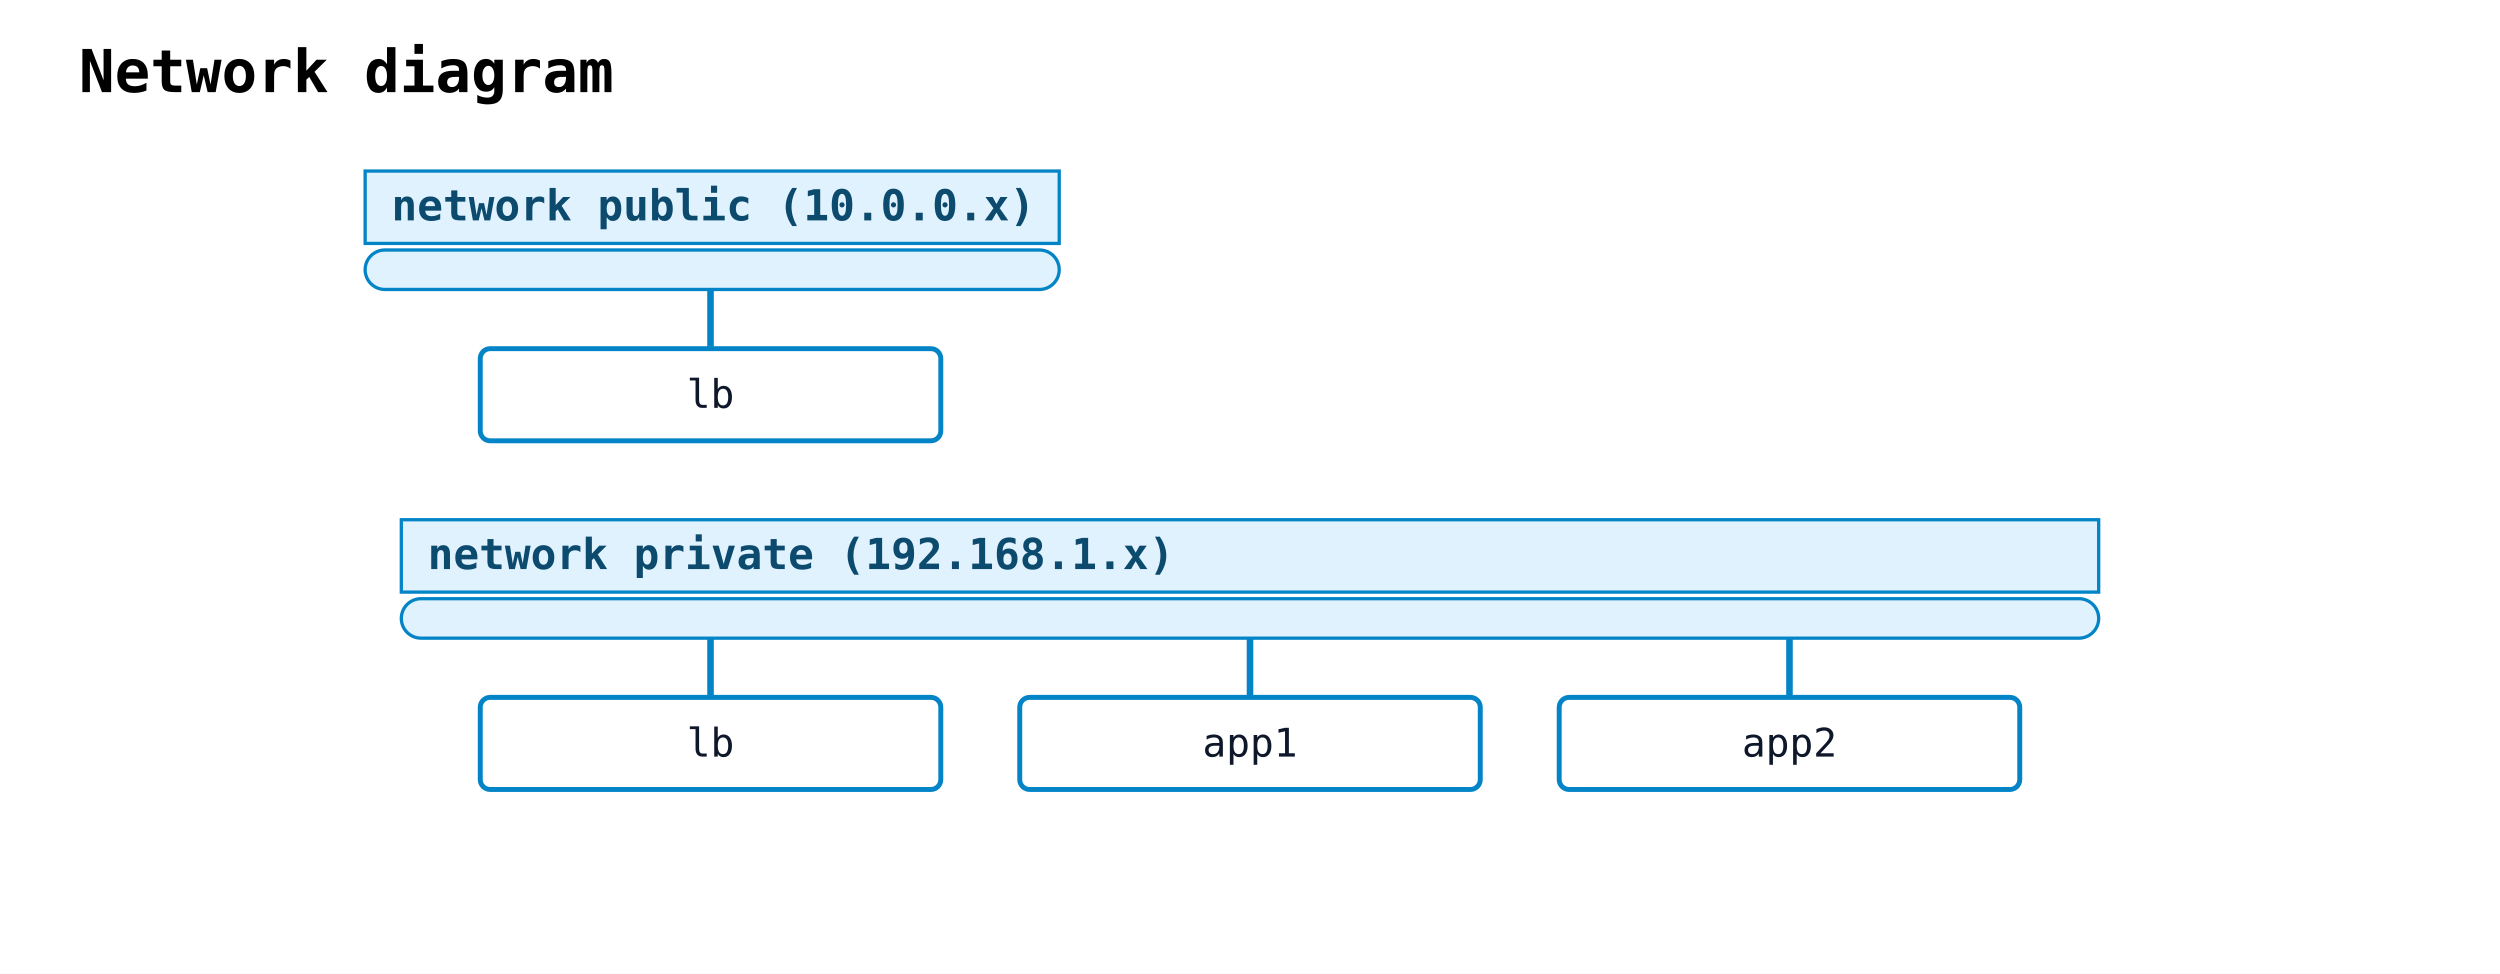
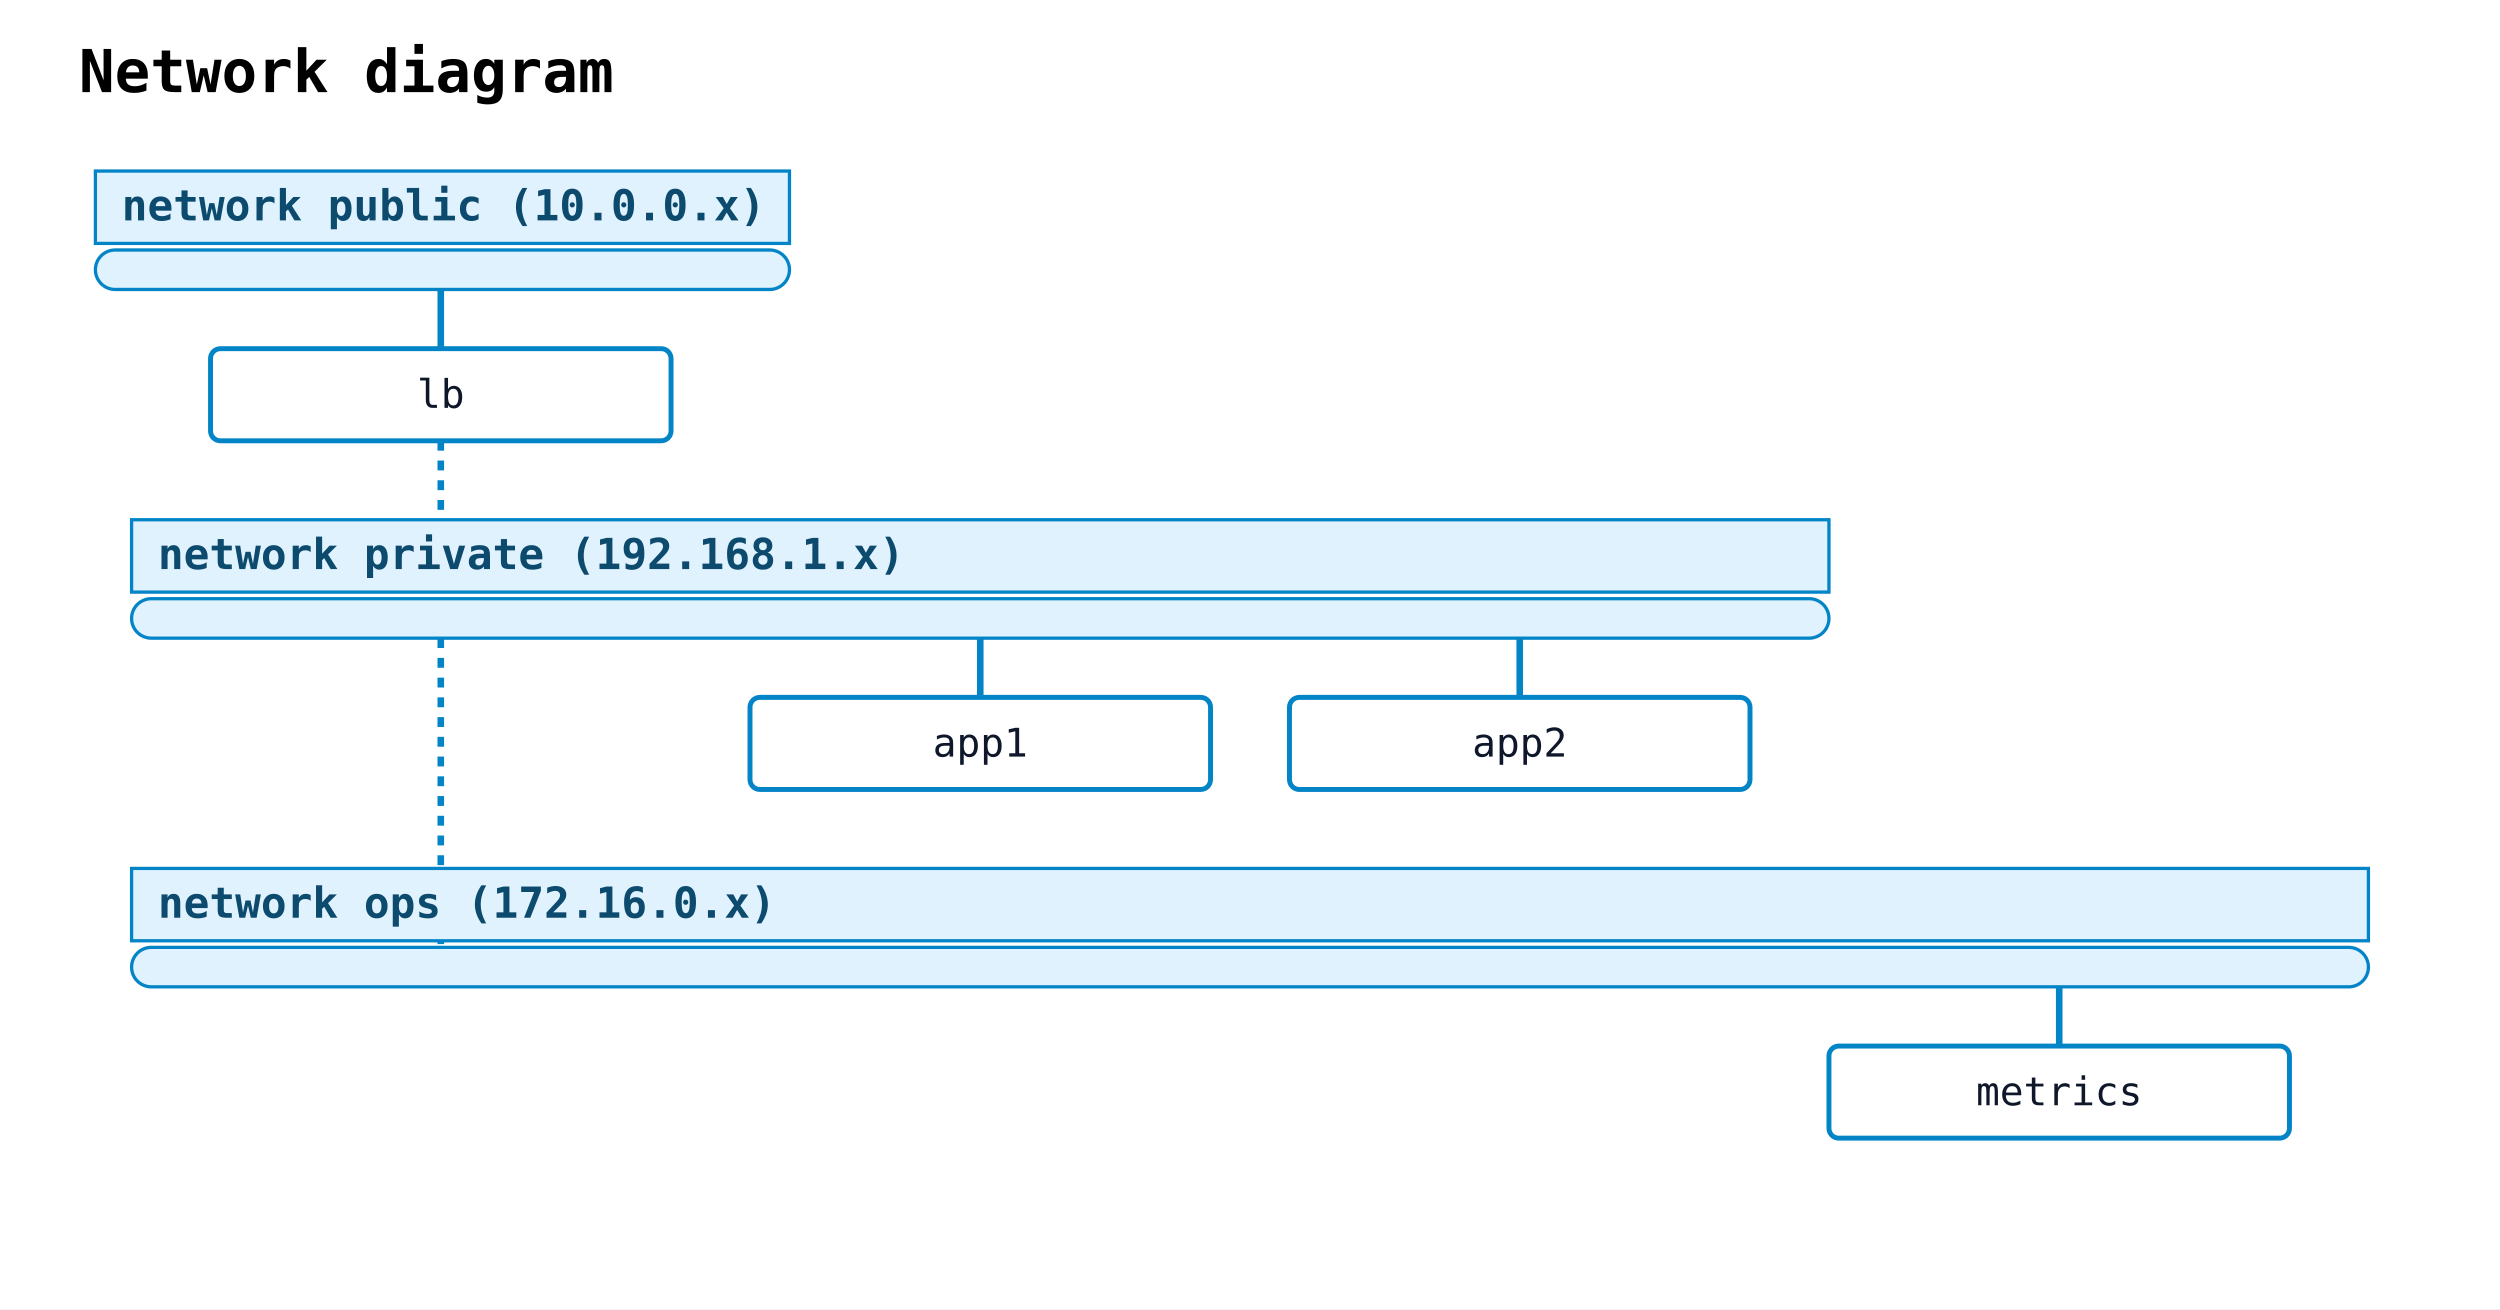
- <svg xmlns="http://www.w3.org/2000/svg" width="760" height="296" viewBox="0 0 760 296">
+ <svg xmlns="http://www.w3.org/2000/svg" width="760" height="398" viewBox="0 0 760 398">
  <rect width="100%" height="100%" fill="white" />
  <text x="24" y="28" font-family="monospace" font-size="18" font-weight="600">Network diagram</text>
-   <rect class="nwdiag-network" data-nwdiag-style="solid" data-nwdiag-shape="swimlane" x="111" y="52" width="211" height="22" fill="#e0f2fe" stroke="#0284c7" stroke-width="1" />
-   <text x="119" y="67" font-family="monospace" font-size="13" font-weight="600" fill="#0c4a6e">network public (10.0.0.x)</text>
-   <rect class="nwdiag-network" data-nwdiag-style="solid" data-nwdiag-shape="swimlane" x="111" y="76" width="211" height="12" rx="6" ry="6" fill="#e0f2fe" stroke="#0284c7" stroke-width="1" />
-   <line class="nwdiag-connector" data-nwdiag-network="public" data-nwdiag-node="lb" x1="216" y1="88" x2="216" y2="106" stroke="#0284c7" stroke-width="2" />
-   <rect class="nwdiag-node" data-nwdiag-name="lb" data-nwdiag-addresses="" data-nwdiag-shape="box" data-nwdiag-style="solid" x="146" y="106" width="140" height="28" rx="3" ry="3" fill="white" stroke="#0284c7" stroke-width="1.5" />
-   <text x="216" y="124" text-anchor="middle" font-family="monospace" font-size="12" fill="#0f172a">lb</text>
-   <rect class="nwdiag-network" data-nwdiag-style="solid" data-nwdiag-shape="swimlane" x="122" y="158" width="516" height="22" fill="#e0f2fe" stroke="#0284c7" stroke-width="1" />
-   <text x="130" y="173" font-family="monospace" font-size="13" font-weight="600" fill="#0c4a6e">network private (192.168.1.x)</text>
-   <rect class="nwdiag-network" data-nwdiag-style="solid" data-nwdiag-shape="swimlane" x="122" y="182" width="516" height="12" rx="6" ry="6" fill="#e0f2fe" stroke="#0284c7" stroke-width="1" />
-   <line class="nwdiag-connector" data-nwdiag-network="private" data-nwdiag-node="lb" x1="216" y1="194" x2="216" y2="212" stroke="#0284c7" stroke-width="2" />
-   <rect class="nwdiag-node" data-nwdiag-name="lb" data-nwdiag-addresses="" data-nwdiag-shape="box" data-nwdiag-style="solid" x="146" y="212" width="140" height="28" rx="3" ry="3" fill="white" stroke="#0284c7" stroke-width="1.5" />
-   <text x="216" y="230" text-anchor="middle" font-family="monospace" font-size="12" fill="#0f172a">lb</text>
-   <line class="nwdiag-connector" data-nwdiag-network="private" data-nwdiag-node="app1" x1="380" y1="194" x2="380" y2="212" stroke="#0284c7" stroke-width="2" />
-   <rect class="nwdiag-node" data-nwdiag-name="app1" data-nwdiag-addresses="" data-nwdiag-shape="box" data-nwdiag-style="solid" x="310" y="212" width="140" height="28" rx="3" ry="3" fill="white" stroke="#0284c7" stroke-width="1.5" />
-   <text x="380" y="230" text-anchor="middle" font-family="monospace" font-size="12" fill="#0f172a">app1</text>
-   <line class="nwdiag-connector" data-nwdiag-network="private" data-nwdiag-node="app2" x1="544" y1="194" x2="544" y2="212" stroke="#0284c7" stroke-width="2" />
-   <rect class="nwdiag-node" data-nwdiag-name="app2" data-nwdiag-addresses="" data-nwdiag-shape="box" data-nwdiag-style="solid" x="474" y="212" width="140" height="28" rx="3" ry="3" fill="white" stroke="#0284c7" stroke-width="1.5" />
-   <text x="544" y="230" text-anchor="middle" font-family="monospace" font-size="12" fill="#0f172a">app2</text>
+   <rect class="nwdiag-network" data-nwdiag-style="solid" data-nwdiag-shape="swimlane" x="29" y="52" width="211" height="22" fill="#e0f2fe" stroke="#0284c7" stroke-width="1" />
+   <text x="37" y="67" font-family="monospace" font-size="13" font-weight="600" fill="#0c4a6e">network public (10.0.0.x)</text>
+   <rect class="nwdiag-network" data-nwdiag-style="solid" data-nwdiag-shape="swimlane" x="29" y="76" width="211" height="12" rx="6" ry="6" fill="#e0f2fe" stroke="#0284c7" stroke-width="1" />
+   <line class="nwdiag-connector" data-nwdiag-network="public" data-nwdiag-node="lb" x1="134" y1="88" x2="134" y2="106" stroke="#0284c7" stroke-width="2" />
+   <line class="nwdiag-jump-line" data-nwdiag-node="lb" x1="134" y1="134" x2="134" y2="300" stroke="#0284c7" stroke-width="2" stroke-dasharray="3 3" />
+   <rect class="nwdiag-node nwdiag-shared-node" data-nwdiag-name="lb" data-nwdiag-addresses="" data-nwdiag-shape="box" data-nwdiag-style="solid" x="64" y="106" width="140" height="28" rx="3" ry="3" fill="white" stroke="#0284c7" stroke-width="1.5" />
+   <text x="134" y="124" text-anchor="middle" font-family="monospace" font-size="12" fill="#0f172a">lb</text>
+   <rect class="nwdiag-network" data-nwdiag-style="solid" data-nwdiag-shape="swimlane" x="40" y="158" width="516" height="22" fill="#e0f2fe" stroke="#0284c7" stroke-width="1" />
+   <text x="48" y="173" font-family="monospace" font-size="13" font-weight="600" fill="#0c4a6e">network private (192.168.1.x)</text>
+   <rect class="nwdiag-network" data-nwdiag-style="solid" data-nwdiag-shape="swimlane" x="40" y="182" width="516" height="12" rx="6" ry="6" fill="#e0f2fe" stroke="#0284c7" stroke-width="1" />
+   <line class="nwdiag-connector" data-nwdiag-network="private" data-nwdiag-node="lb" x1="134" y1="194" x2="134" y2="194" stroke="#0284c7" stroke-width="2" />
+   <line class="nwdiag-connector" data-nwdiag-network="private" data-nwdiag-node="app1" x1="298" y1="194" x2="298" y2="212" stroke="#0284c7" stroke-width="2" />
+   <rect class="nwdiag-node" data-nwdiag-name="app1" data-nwdiag-addresses="" data-nwdiag-shape="box" data-nwdiag-style="solid" x="228" y="212" width="140" height="28" rx="3" ry="3" fill="white" stroke="#0284c7" stroke-width="1.5" />
+   <text x="298" y="230" text-anchor="middle" font-family="monospace" font-size="12" fill="#0f172a">app1</text>
+   <line class="nwdiag-connector" data-nwdiag-network="private" data-nwdiag-node="app2" x1="462" y1="194" x2="462" y2="212" stroke="#0284c7" stroke-width="2" />
+   <rect class="nwdiag-node" data-nwdiag-name="app2" data-nwdiag-addresses="" data-nwdiag-shape="box" data-nwdiag-style="solid" x="392" y="212" width="140" height="28" rx="3" ry="3" fill="white" stroke="#0284c7" stroke-width="1.5" />
+   <text x="462" y="230" text-anchor="middle" font-family="monospace" font-size="12" fill="#0f172a">app2</text>
+   <rect class="nwdiag-network" data-nwdiag-style="solid" data-nwdiag-shape="swimlane" x="40" y="264" width="680" height="22" fill="#e0f2fe" stroke="#0284c7" stroke-width="1" />
+   <text x="48" y="279" font-family="monospace" font-size="13" font-weight="600" fill="#0c4a6e">network ops (172.16.0.x)</text>
+   <rect class="nwdiag-network" data-nwdiag-style="solid" data-nwdiag-shape="swimlane" x="40" y="288" width="680" height="12" rx="6" ry="6" fill="#e0f2fe" stroke="#0284c7" stroke-width="1" />
+   <line class="nwdiag-connector" data-nwdiag-network="ops" data-nwdiag-node="lb" x1="134" y1="300" x2="134" y2="300" stroke="#0284c7" stroke-width="2" />
+   <line class="nwdiag-connector" data-nwdiag-network="ops" data-nwdiag-node="metrics" x1="626" y1="300" x2="626" y2="318" stroke="#0284c7" stroke-width="2" />
+   <rect class="nwdiag-node" data-nwdiag-name="metrics" data-nwdiag-addresses="" data-nwdiag-shape="box" data-nwdiag-style="solid" x="556" y="318" width="140" height="28" rx="3" ry="3" fill="white" stroke="#0284c7" stroke-width="1.5" />
+   <text x="626" y="336" text-anchor="middle" font-family="monospace" font-size="12" fill="#0f172a">metrics</text>
</svg>
